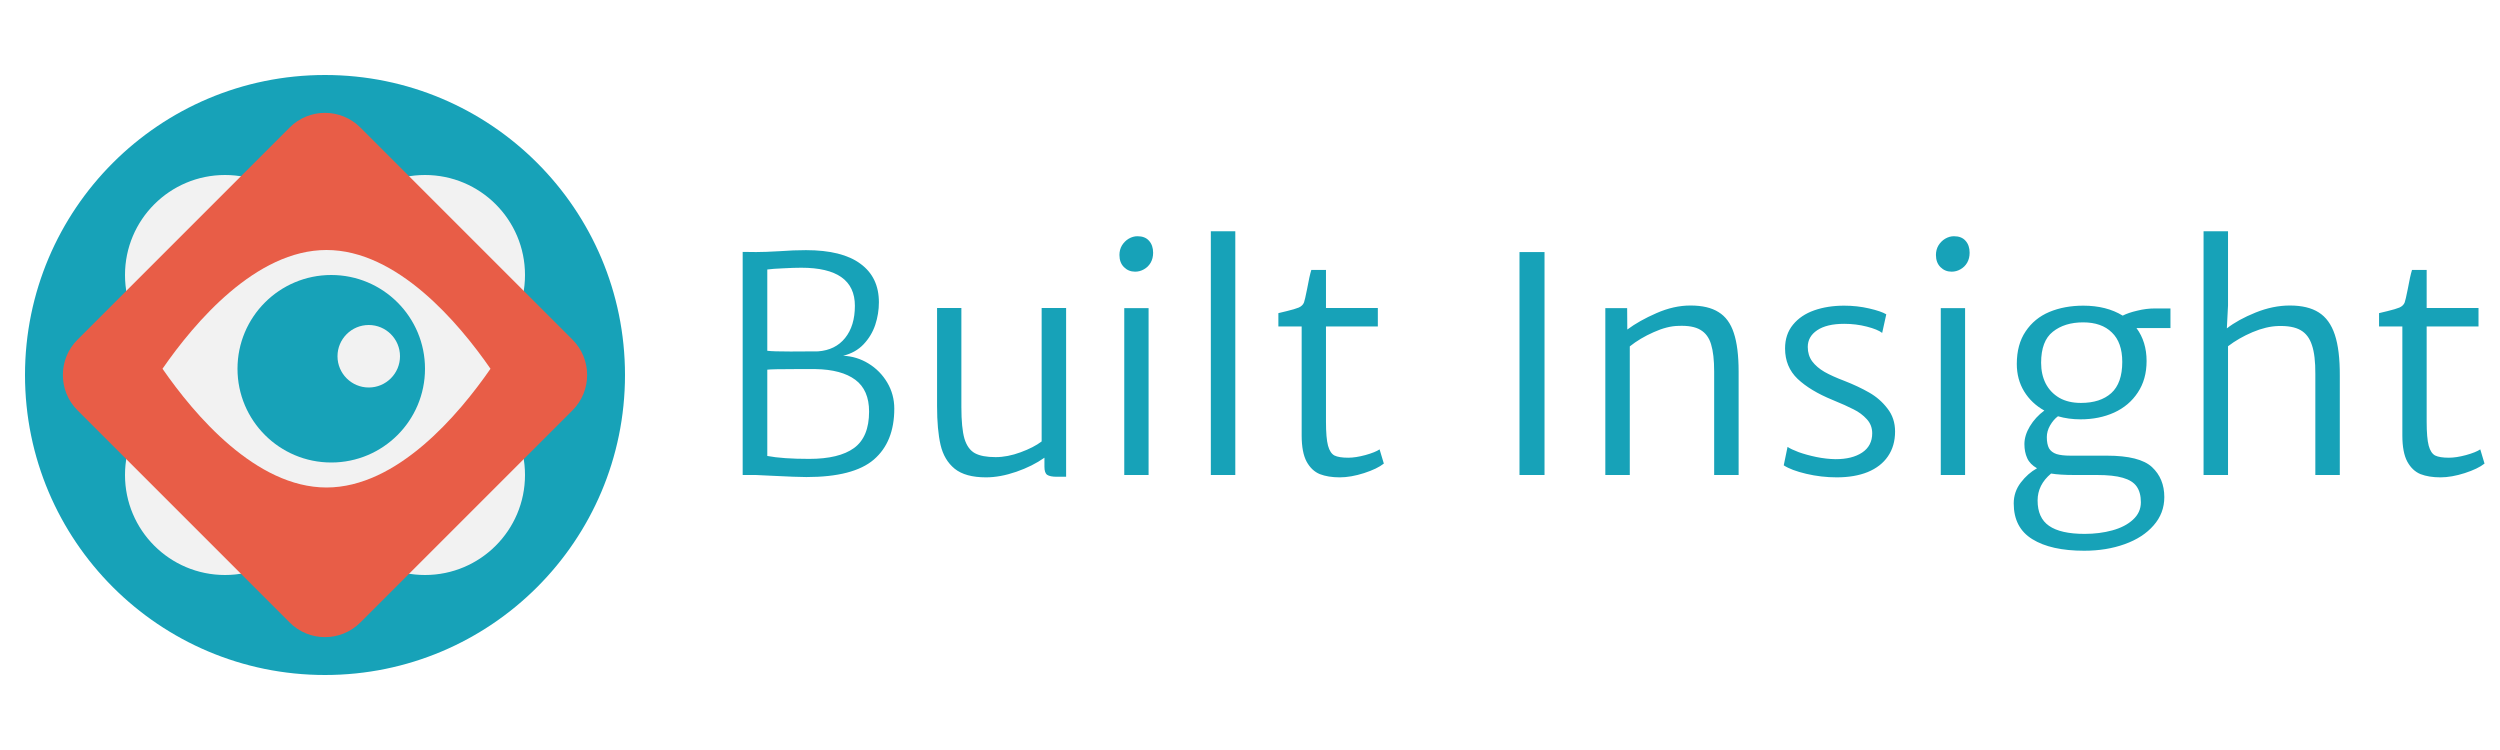
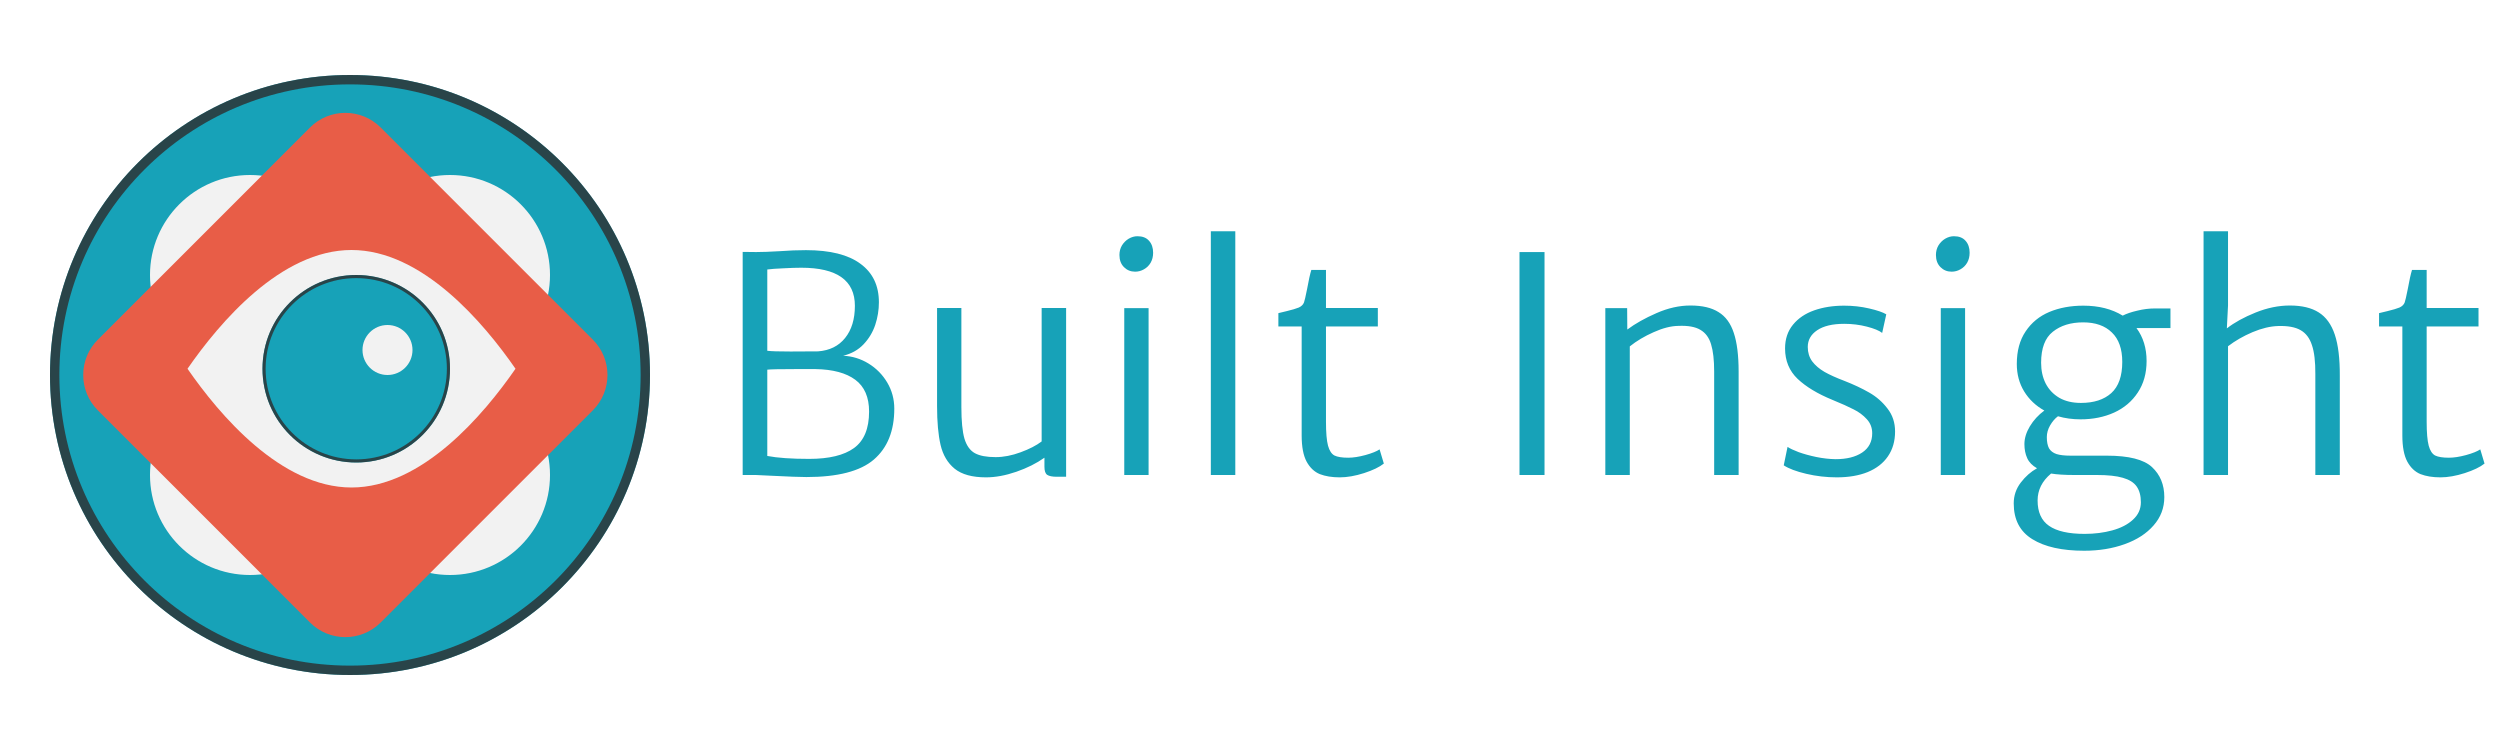
- <svg xmlns="http://www.w3.org/2000/svg" width="200" height="60" viewBox="0 0 200 60" version="1.1">
+ <svg xmlns="http://www.w3.org/2000/svg" width="300" height="90" viewBox="0 0 300 90" version="1.1">
  <g id="Canvas" fill="none">
    <g id="Frame" clip-path="url(#clip0)">
-       <rect width="200" height="60" fill="white" />
-       <circle id="Ellipse" cx="24" cy="24" r="24" transform="translate(2 6)" fill="#17A2B8" />
+       <rect width="200" height="60" fill="white" transform="scale(1.5)" />
+       <path id="Built Insight" d="M 3.492 6.164C 3.961 6.164 4.594 6.141 5.391 6.094C 6.117 6.039 6.812 6.012 7.477 6.012C 9.406 6.012 10.859 6.375 11.836 7.102C 12.82 7.82 13.312 8.848 13.312 10.184C 13.312 10.793 13.215 11.395 13.02 11.988C 12.824 12.574 12.512 13.094 12.082 13.547C 11.66 13.992 11.117 14.297 10.453 14.461C 11.18 14.492 11.855 14.699 12.48 15.082C 13.105 15.465 13.605 15.973 13.98 16.605C 14.355 17.238 14.543 17.934 14.543 18.691C 14.543 20.473 13.996 21.832 12.902 22.77C 11.816 23.699 10.02 24.164 7.512 24.164C 7.027 24.164 6.09 24.129 4.699 24.059C 4.082 24.027 3.668 24.008 3.457 24L 2.414 24L 2.414 6.152L 3.492 6.164ZM 8.449 14.109C 9.371 14.039 10.09 13.684 10.605 13.043C 11.129 12.395 11.391 11.535 11.391 10.465C 11.391 8.434 9.961 7.418 7.102 7.418C 6.711 7.418 6.23 7.434 5.66 7.465C 5.098 7.488 4.672 7.52 4.383 7.559L 4.383 14.062C 4.688 14.102 5.309 14.121 6.246 14.121L 8.449 14.109ZM 7.734 22.711C 9.328 22.711 10.523 22.422 11.32 21.844C 12.125 21.258 12.527 20.285 12.527 18.926C 12.527 17.777 12.16 16.93 11.426 16.383C 10.691 15.836 9.629 15.551 8.238 15.527L 6.668 15.527C 5.387 15.527 4.625 15.543 4.383 15.574L 4.383 22.477C 5.203 22.633 6.32 22.711 7.734 22.711ZM 28.289 10.641L 28.289 24.141L 27.539 24.141C 27.188 24.141 26.934 24.09 26.777 23.988C 26.629 23.887 26.555 23.672 26.555 23.344L 26.555 22.617C 25.914 23.07 25.164 23.445 24.305 23.742C 23.445 24.039 22.637 24.188 21.879 24.188C 20.777 24.188 19.941 23.957 19.371 23.496C 18.809 23.035 18.434 22.402 18.246 21.598C 18.059 20.793 17.965 19.754 17.965 18.48L 17.965 10.641L 19.91 10.641L 19.91 18.562C 19.91 19.68 19.992 20.523 20.156 21.094C 20.328 21.656 20.605 22.043 20.988 22.254C 21.371 22.465 21.926 22.57 22.652 22.57C 23.285 22.57 23.949 22.441 24.645 22.184C 25.348 21.926 25.91 21.637 26.332 21.316L 26.332 10.641L 28.289 10.641ZM 34.887 10.652L 34.887 24L 32.941 24L 32.941 10.652L 34.887 10.652ZM 32.555 6.398C 32.555 6.117 32.621 5.863 32.754 5.637C 32.895 5.41 33.074 5.23 33.293 5.098C 33.52 4.965 33.754 4.898 33.996 4.898C 34.402 4.898 34.711 5.02 34.922 5.262C 35.141 5.504 35.25 5.824 35.25 6.223C 35.25 6.52 35.184 6.785 35.051 7.02C 34.918 7.246 34.738 7.422 34.512 7.547C 34.293 7.672 34.059 7.734 33.809 7.734C 33.457 7.734 33.16 7.613 32.918 7.371C 32.676 7.129 32.555 6.805 32.555 6.398ZM 41.824 4.5L 41.824 24L 39.867 24L 39.867 4.5L 41.824 4.5ZM 47.133 12.117L 45.27 12.117L 45.27 11.051C 45.402 11.012 45.629 10.957 45.949 10.887C 46.371 10.785 46.688 10.691 46.898 10.605C 47.109 10.512 47.25 10.375 47.32 10.195C 47.367 10.07 47.449 9.715 47.566 9.129C 47.691 8.434 47.805 7.922 47.906 7.594L 49.078 7.594L 49.078 10.641L 53.227 10.641L 53.227 12.117L 49.078 12.117L 49.078 19.734C 49.078 20.609 49.133 21.25 49.242 21.656C 49.352 22.055 49.523 22.316 49.758 22.441C 50 22.559 50.367 22.617 50.859 22.617C 51.25 22.617 51.707 22.547 52.23 22.406C 52.762 22.258 53.141 22.105 53.367 21.949L 53.707 23.086C 53.355 23.367 52.828 23.621 52.125 23.848C 51.422 24.074 50.773 24.188 50.18 24.188C 49.562 24.188 49.031 24.102 48.586 23.93C 48.148 23.75 47.797 23.418 47.531 22.934C 47.266 22.441 47.133 21.742 47.133 20.836L 47.133 12.117ZM 66.562 6.164L 66.562 24L 64.559 24L 64.559 6.164L 66.562 6.164ZM 73.172 10.652L 73.184 12.363C 73.824 11.887 74.602 11.449 75.516 11.051C 76.438 10.645 77.344 10.441 78.234 10.441C 79.18 10.441 79.93 10.617 80.484 10.969C 81.047 11.312 81.453 11.867 81.703 12.633C 81.961 13.398 82.09 14.434 82.09 15.738L 82.09 24L 80.133 24L 80.133 15.727C 80.133 14.805 80.051 14.078 79.887 13.547C 79.731 13.016 79.445 12.629 79.031 12.387C 78.625 12.145 78.043 12.039 77.285 12.07C 76.684 12.078 76.019 12.246 75.293 12.574C 74.566 12.895 73.93 13.273 73.383 13.711L 73.383 24L 71.426 24L 71.426 10.652L 73.172 10.652ZM 86.004 21.75C 86.184 21.875 86.481 22.016 86.894 22.172C 87.309 22.32 87.777 22.449 88.301 22.559C 88.832 22.668 89.348 22.727 89.848 22.734C 90.731 22.734 91.438 22.559 91.969 22.207C 92.508 21.848 92.777 21.332 92.777 20.66C 92.777 20.223 92.633 19.848 92.344 19.535C 92.055 19.215 91.703 18.953 91.289 18.75C 90.883 18.539 90.316 18.285 89.59 17.988C 88.41 17.504 87.484 16.945 86.812 16.312C 86.141 15.672 85.805 14.859 85.805 13.875C 85.805 13.125 86.016 12.492 86.438 11.977C 86.859 11.461 87.426 11.078 88.137 10.828C 88.848 10.578 89.644 10.453 90.527 10.453C 91.223 10.453 91.891 10.527 92.531 10.676C 93.172 10.824 93.629 10.98 93.902 11.145L 93.574 12.633C 93.332 12.445 92.922 12.277 92.344 12.129C 91.766 11.98 91.164 11.906 90.539 11.906C 89.602 11.906 88.879 12.078 88.371 12.422C 87.871 12.758 87.621 13.203 87.621 13.758C 87.621 14.195 87.738 14.578 87.973 14.906C 88.215 15.227 88.543 15.508 88.957 15.75C 89.371 15.984 89.898 16.223 90.539 16.465C 91.297 16.762 91.961 17.074 92.531 17.402C 93.109 17.73 93.598 18.156 93.996 18.68C 94.402 19.195 94.606 19.809 94.606 20.52C 94.606 21.293 94.414 21.957 94.031 22.512C 93.656 23.059 93.117 23.477 92.414 23.766C 91.719 24.047 90.894 24.188 89.941 24.188C 89.113 24.188 88.301 24.094 87.504 23.906C 86.707 23.719 86.106 23.492 85.699 23.227L 86.004 21.75ZM 100.207 10.652L 100.207 24L 98.262 24L 98.262 10.652L 100.207 10.652ZM 97.875 6.398C 97.875 6.117 97.941 5.863 98.074 5.637C 98.215 5.41 98.394 5.23 98.613 5.098C 98.84 4.965 99.074 4.898 99.316 4.898C 99.723 4.898 100.031 5.02 100.242 5.262C 100.461 5.504 100.57 5.824 100.57 6.223C 100.57 6.52 100.504 6.785 100.371 7.02C 100.238 7.246 100.059 7.422 99.832 7.547C 99.613 7.672 99.379 7.734 99.129 7.734C 98.777 7.734 98.481 7.613 98.238 7.371C 97.996 7.129 97.875 6.805 97.875 6.398ZM 116.637 12.246L 113.918 12.246C 114.457 12.973 114.727 13.852 114.727 14.883C 114.727 15.859 114.492 16.699 114.023 17.402C 113.562 18.105 112.93 18.641 112.125 19.008C 111.328 19.367 110.434 19.547 109.441 19.547C 108.801 19.547 108.199 19.465 107.637 19.301C 107.395 19.48 107.184 19.727 107.004 20.039C 106.832 20.344 106.746 20.652 106.746 20.965C 106.746 21.348 106.805 21.648 106.922 21.867C 107.047 22.078 107.246 22.23 107.52 22.324C 107.793 22.41 108.172 22.453 108.656 22.453L 111.551 22.453C 113.301 22.453 114.504 22.758 115.16 23.367C 115.816 23.977 116.145 24.777 116.145 25.77C 116.145 26.629 115.859 27.383 115.289 28.031C 114.727 28.68 113.957 29.18 112.98 29.531C 112.004 29.883 110.922 30.059 109.734 30.059C 107.961 30.059 106.578 29.75 105.586 29.133C 104.594 28.523 104.098 27.57 104.098 26.273C 104.098 25.656 104.285 25.102 104.66 24.609C 105.035 24.117 105.469 23.734 105.961 23.461C 105.586 23.25 105.324 22.98 105.176 22.652C 105.027 22.324 104.953 21.949 104.953 21.527C 104.953 21.066 105.098 20.594 105.387 20.109C 105.684 19.617 106.07 19.195 106.547 18.844C 105.859 18.461 105.32 17.949 104.93 17.309C 104.539 16.668 104.344 15.938 104.344 15.117C 104.344 14.078 104.578 13.211 105.047 12.516C 105.516 11.812 106.148 11.293 106.945 10.957C 107.75 10.621 108.656 10.453 109.664 10.453C 110.898 10.453 111.949 10.719 112.816 11.25C 113.121 11.094 113.512 10.961 113.988 10.852C 114.465 10.734 114.93 10.676 115.383 10.676L 116.637 10.676L 116.637 12.246ZM 109.477 18.234C 110.508 18.234 111.316 17.973 111.902 17.449C 112.488 16.918 112.781 16.086 112.781 14.953C 112.781 13.914 112.504 13.129 111.949 12.598C 111.402 12.059 110.637 11.789 109.652 11.789C 108.66 11.789 107.852 12.039 107.227 12.539C 106.602 13.031 106.289 13.859 106.289 15.023C 106.289 15.641 106.41 16.191 106.652 16.676C 106.902 17.16 107.266 17.543 107.742 17.824C 108.219 18.098 108.797 18.234 109.477 18.234ZM 108.949 24C 108.176 24 107.555 23.961 107.086 23.883C 106.367 24.484 106.008 25.203 106.008 26.039C 106.008 26.969 106.312 27.645 106.922 28.066C 107.539 28.496 108.488 28.711 109.77 28.711C 110.566 28.711 111.305 28.617 111.984 28.43C 112.672 28.242 113.223 27.957 113.637 27.574C 114.059 27.191 114.27 26.727 114.27 26.18C 114.27 25.656 114.156 25.234 113.93 24.914C 113.711 24.602 113.344 24.371 112.828 24.223C 112.32 24.074 111.629 24 110.754 24L 108.949 24ZM 126.188 10.441C 127.148 10.441 127.918 10.625 128.496 10.992C 129.082 11.359 129.512 11.953 129.785 12.773C 130.059 13.594 130.191 14.691 130.184 16.066L 130.184 24L 128.227 24L 128.227 15.926C 128.234 14.941 128.145 14.172 127.957 13.617C 127.777 13.055 127.473 12.652 127.043 12.41C 126.621 12.168 126.027 12.059 125.262 12.082C 124.629 12.098 123.941 12.262 123.199 12.574C 122.465 12.887 121.812 13.262 121.242 13.699L 121.242 24L 119.285 24L 119.285 4.5L 121.242 4.5L 121.242 10.441L 121.148 12.27C 121.75 11.801 122.516 11.379 123.445 11.004C 124.375 10.629 125.289 10.441 126.188 10.441ZM 135.188 12.117L 133.324 12.117L 133.324 11.051C 133.457 11.012 133.684 10.957 134.004 10.887C 134.426 10.785 134.742 10.691 134.953 10.605C 135.164 10.512 135.305 10.375 135.375 10.195C 135.422 10.07 135.504 9.715 135.621 9.129C 135.746 8.434 135.859 7.922 135.961 7.594L 137.133 7.594L 137.133 10.641L 141.281 10.641L 141.281 12.117L 137.133 12.117L 137.133 19.734C 137.133 20.609 137.188 21.25 137.297 21.656C 137.406 22.055 137.578 22.316 137.812 22.441C 138.055 22.559 138.422 22.617 138.914 22.617C 139.305 22.617 139.762 22.547 140.285 22.406C 140.816 22.258 141.195 22.105 141.422 21.949L 141.762 23.086C 141.41 23.367 140.883 23.621 140.18 23.848C 139.477 24.074 138.828 24.188 138.234 24.188C 137.617 24.188 137.086 24.102 136.641 23.93C 136.203 23.75 135.852 23.418 135.586 22.934C 135.32 22.441 135.188 21.742 135.188 20.836L 135.188 12.117Z" transform="translate(85.5 21) scale(1.5)" fill="#17A2B8" />
+       <g id="Ellipse" transform="translate(6 9) scale(1.5)">
+         <circle cx="24" cy="24" r="24" fill="#17A2B8" />
+         <circle cx="24" cy="24" r="23.625" stroke="#2D2D2D" stroke-opacity="0.8" stroke-width="0.75" />
+       </g>
      <g id="Group">
-         <path id="Ellipse 2" d="M 16 8C 16 12.418 12.418 16 8 16C 3.582 16 0 12.418 0 8C 0 3.582 3.582 0 8 0C 12.418 0 16 3.582 16 8Z" transform="translate(26 14)" fill="#F2F2F2" />
-         <path id="Ellipse 2.1" d="M 16 8C 16 12.418 12.418 16 8 16C 3.582 16 0 12.418 0 8C 0 3.582 3.582 0 8 0C 12.418 0 16 3.582 16 8Z" transform="translate(10 30)" fill="#F2F2F2" />
-         <path id="Ellipse 2.2" d="M 16 8C 16 12.418 12.418 16 8 16C 3.582 16 0 12.418 0 8C 0 3.582 3.582 0 8 0C 12.418 0 16 3.582 16 8Z" transform="translate(26 30)" fill="#F2F2F2" />
-         <path id="Ellipse 2.3" d="M 16 8C 16 12.418 12.418 16 8 16C 3.582 16 0 12.418 0 8C 0 3.582 3.582 0 8 0C 12.418 0 16 3.582 16 8Z" transform="translate(10 14)" fill="#F2F2F2" />
+         <path id="Ellipse 2" d="M 16 8C 16 12.418 12.418 16 8 16C 3.582 16 0 12.418 0 8C 0 3.582 3.582 0 8 0C 12.418 0 16 3.582 16 8Z" transform="translate(42 21) scale(1.5)" fill="#F2F2F2" />
+         <path id="Ellipse 2.1" d="M 16 8C 16 12.418 12.418 16 8 16C 3.582 16 0 12.418 0 8C 0 3.582 3.582 0 8 0C 12.418 0 16 3.582 16 8Z" transform="translate(18 45.0001) scale(1.5)" fill="#F2F2F2" />
+         <path id="Ellipse 2.2" d="M 16 8C 16 12.418 12.418 16 8 16C 3.582 16 0 12.418 0 8C 0 3.582 3.582 0 8 0C 12.418 0 16 3.582 16 8Z" transform="translate(42 45.0001) scale(1.5)" fill="#F2F2F2" />
+         <path id="Ellipse 2.3" d="M 16 8C 16 12.418 12.418 16 8 16C 3.582 16 0 12.418 0 8C 0 3.582 3.582 0 8 0C 12.418 0 16 3.582 16 8Z" transform="translate(18 21) scale(1.5)" fill="#F2F2F2" />
      </g>
-       <path id="Built Insight" d="M 3.492 6.164C 3.961 6.164 4.594 6.141 5.391 6.094C 6.117 6.039 6.812 6.012 7.477 6.012C 9.406 6.012 10.859 6.375 11.836 7.102C 12.82 7.82 13.312 8.848 13.312 10.184C 13.312 10.793 13.215 11.395 13.02 11.988C 12.824 12.574 12.512 13.094 12.082 13.547C 11.66 13.992 11.117 14.297 10.453 14.461C 11.18 14.492 11.855 14.699 12.48 15.082C 13.105 15.465 13.605 15.973 13.98 16.605C 14.355 17.238 14.543 17.934 14.543 18.691C 14.543 20.473 13.996 21.832 12.902 22.77C 11.816 23.699 10.02 24.164 7.512 24.164C 7.027 24.164 6.09 24.129 4.699 24.059C 4.082 24.027 3.668 24.008 3.457 24L 2.414 24L 2.414 6.152L 3.492 6.164ZM 8.449 14.109C 9.371 14.039 10.09 13.684 10.605 13.043C 11.129 12.395 11.391 11.535 11.391 10.465C 11.391 8.434 9.961 7.418 7.102 7.418C 6.711 7.418 6.23 7.434 5.66 7.465C 5.098 7.488 4.672 7.52 4.383 7.559L 4.383 14.062C 4.688 14.102 5.309 14.121 6.246 14.121L 8.449 14.109ZM 7.734 22.711C 9.328 22.711 10.523 22.422 11.32 21.844C 12.125 21.258 12.527 20.285 12.527 18.926C 12.527 17.777 12.16 16.93 11.426 16.383C 10.691 15.836 9.629 15.551 8.238 15.527L 6.668 15.527C 5.387 15.527 4.625 15.543 4.383 15.574L 4.383 22.477C 5.203 22.633 6.32 22.711 7.734 22.711ZM 28.289 10.641L 28.289 24.141L 27.539 24.141C 27.188 24.141 26.934 24.09 26.777 23.988C 26.629 23.887 26.555 23.672 26.555 23.344L 26.555 22.617C 25.914 23.07 25.164 23.445 24.305 23.742C 23.445 24.039 22.637 24.188 21.879 24.188C 20.777 24.188 19.941 23.957 19.371 23.496C 18.809 23.035 18.434 22.402 18.246 21.598C 18.059 20.793 17.965 19.754 17.965 18.48L 17.965 10.641L 19.91 10.641L 19.91 18.562C 19.91 19.68 19.992 20.523 20.156 21.094C 20.328 21.656 20.605 22.043 20.988 22.254C 21.371 22.465 21.926 22.57 22.652 22.57C 23.285 22.57 23.949 22.441 24.645 22.184C 25.348 21.926 25.91 21.637 26.332 21.316L 26.332 10.641L 28.289 10.641ZM 34.887 10.652L 34.887 24L 32.941 24L 32.941 10.652L 34.887 10.652ZM 32.555 6.398C 32.555 6.117 32.621 5.863 32.754 5.637C 32.895 5.41 33.074 5.23 33.293 5.098C 33.52 4.965 33.754 4.898 33.996 4.898C 34.402 4.898 34.711 5.02 34.922 5.262C 35.141 5.504 35.25 5.824 35.25 6.223C 35.25 6.52 35.184 6.785 35.051 7.02C 34.918 7.246 34.738 7.422 34.512 7.547C 34.293 7.672 34.059 7.734 33.809 7.734C 33.457 7.734 33.16 7.613 32.918 7.371C 32.676 7.129 32.555 6.805 32.555 6.398ZM 41.824 4.5L 41.824 24L 39.867 24L 39.867 4.5L 41.824 4.5ZM 47.133 12.117L 45.27 12.117L 45.27 11.051C 45.402 11.012 45.629 10.957 45.949 10.887C 46.371 10.785 46.688 10.691 46.898 10.605C 47.109 10.512 47.25 10.375 47.32 10.195C 47.367 10.07 47.449 9.715 47.566 9.129C 47.691 8.434 47.805 7.922 47.906 7.594L 49.078 7.594L 49.078 10.641L 53.227 10.641L 53.227 12.117L 49.078 12.117L 49.078 19.734C 49.078 20.609 49.133 21.25 49.242 21.656C 49.352 22.055 49.523 22.316 49.758 22.441C 50 22.559 50.367 22.617 50.859 22.617C 51.25 22.617 51.707 22.547 52.23 22.406C 52.762 22.258 53.141 22.105 53.367 21.949L 53.707 23.086C 53.355 23.367 52.828 23.621 52.125 23.848C 51.422 24.074 50.773 24.188 50.18 24.188C 49.562 24.188 49.031 24.102 48.586 23.93C 48.148 23.75 47.797 23.418 47.531 22.934C 47.266 22.441 47.133 21.742 47.133 20.836L 47.133 12.117ZM 66.562 6.164L 66.562 24L 64.559 24L 64.559 6.164L 66.562 6.164ZM 73.172 10.652L 73.184 12.363C 73.824 11.887 74.602 11.449 75.516 11.051C 76.438 10.645 77.344 10.441 78.234 10.441C 79.18 10.441 79.93 10.617 80.484 10.969C 81.047 11.312 81.453 11.867 81.703 12.633C 81.961 13.398 82.09 14.434 82.09 15.738L 82.09 24L 80.133 24L 80.133 15.727C 80.133 14.805 80.051 14.078 79.887 13.547C 79.731 13.016 79.445 12.629 79.031 12.387C 78.625 12.145 78.043 12.039 77.285 12.07C 76.684 12.078 76.019 12.246 75.293 12.574C 74.566 12.895 73.93 13.273 73.383 13.711L 73.383 24L 71.426 24L 71.426 10.652L 73.172 10.652ZM 86.004 21.75C 86.184 21.875 86.481 22.016 86.894 22.172C 87.309 22.32 87.777 22.449 88.301 22.559C 88.832 22.668 89.348 22.727 89.848 22.734C 90.731 22.734 91.438 22.559 91.969 22.207C 92.508 21.848 92.777 21.332 92.777 20.66C 92.777 20.223 92.633 19.848 92.344 19.535C 92.055 19.215 91.703 18.953 91.289 18.75C 90.883 18.539 90.316 18.285 89.59 17.988C 88.41 17.504 87.484 16.945 86.812 16.312C 86.141 15.672 85.805 14.859 85.805 13.875C 85.805 13.125 86.016 12.492 86.438 11.977C 86.859 11.461 87.426 11.078 88.137 10.828C 88.848 10.578 89.644 10.453 90.527 10.453C 91.223 10.453 91.891 10.527 92.531 10.676C 93.172 10.824 93.629 10.98 93.902 11.145L 93.574 12.633C 93.332 12.445 92.922 12.277 92.344 12.129C 91.766 11.98 91.164 11.906 90.539 11.906C 89.602 11.906 88.879 12.078 88.371 12.422C 87.871 12.758 87.621 13.203 87.621 13.758C 87.621 14.195 87.738 14.578 87.973 14.906C 88.215 15.227 88.543 15.508 88.957 15.75C 89.371 15.984 89.898 16.223 90.539 16.465C 91.297 16.762 91.961 17.074 92.531 17.402C 93.109 17.73 93.598 18.156 93.996 18.68C 94.402 19.195 94.606 19.809 94.606 20.52C 94.606 21.293 94.414 21.957 94.031 22.512C 93.656 23.059 93.117 23.477 92.414 23.766C 91.719 24.047 90.894 24.188 89.941 24.188C 89.113 24.188 88.301 24.094 87.504 23.906C 86.707 23.719 86.106 23.492 85.699 23.227L 86.004 21.75ZM 100.207 10.652L 100.207 24L 98.262 24L 98.262 10.652L 100.207 10.652ZM 97.875 6.398C 97.875 6.117 97.941 5.863 98.074 5.637C 98.215 5.41 98.394 5.23 98.613 5.098C 98.84 4.965 99.074 4.898 99.316 4.898C 99.723 4.898 100.031 5.02 100.242 5.262C 100.461 5.504 100.57 5.824 100.57 6.223C 100.57 6.52 100.504 6.785 100.371 7.02C 100.238 7.246 100.059 7.422 99.832 7.547C 99.613 7.672 99.379 7.734 99.129 7.734C 98.777 7.734 98.481 7.613 98.238 7.371C 97.996 7.129 97.875 6.805 97.875 6.398ZM 116.637 12.246L 113.918 12.246C 114.457 12.973 114.727 13.852 114.727 14.883C 114.727 15.859 114.492 16.699 114.023 17.402C 113.562 18.105 112.93 18.641 112.125 19.008C 111.328 19.367 110.434 19.547 109.441 19.547C 108.801 19.547 108.199 19.465 107.637 19.301C 107.395 19.48 107.184 19.727 107.004 20.039C 106.832 20.344 106.746 20.652 106.746 20.965C 106.746 21.348 106.805 21.648 106.922 21.867C 107.047 22.078 107.246 22.23 107.52 22.324C 107.793 22.41 108.172 22.453 108.656 22.453L 111.551 22.453C 113.301 22.453 114.504 22.758 115.16 23.367C 115.816 23.977 116.145 24.777 116.145 25.77C 116.145 26.629 115.859 27.383 115.289 28.031C 114.727 28.68 113.957 29.18 112.98 29.531C 112.004 29.883 110.922 30.059 109.734 30.059C 107.961 30.059 106.578 29.75 105.586 29.133C 104.594 28.523 104.098 27.57 104.098 26.273C 104.098 25.656 104.285 25.102 104.66 24.609C 105.035 24.117 105.469 23.734 105.961 23.461C 105.586 23.25 105.324 22.98 105.176 22.652C 105.027 22.324 104.953 21.949 104.953 21.527C 104.953 21.066 105.098 20.594 105.387 20.109C 105.684 19.617 106.07 19.195 106.547 18.844C 105.859 18.461 105.32 17.949 104.93 17.309C 104.539 16.668 104.344 15.938 104.344 15.117C 104.344 14.078 104.578 13.211 105.047 12.516C 105.516 11.812 106.148 11.293 106.945 10.957C 107.75 10.621 108.656 10.453 109.664 10.453C 110.898 10.453 111.949 10.719 112.816 11.25C 113.121 11.094 113.512 10.961 113.988 10.852C 114.465 10.734 114.93 10.676 115.383 10.676L 116.637 10.676L 116.637 12.246ZM 109.477 18.234C 110.508 18.234 111.316 17.973 111.902 17.449C 112.488 16.918 112.781 16.086 112.781 14.953C 112.781 13.914 112.504 13.129 111.949 12.598C 111.402 12.059 110.637 11.789 109.652 11.789C 108.66 11.789 107.852 12.039 107.227 12.539C 106.602 13.031 106.289 13.859 106.289 15.023C 106.289 15.641 106.41 16.191 106.652 16.676C 106.902 17.16 107.266 17.543 107.742 17.824C 108.219 18.098 108.797 18.234 109.477 18.234ZM 108.949 24C 108.176 24 107.555 23.961 107.086 23.883C 106.367 24.484 106.008 25.203 106.008 26.039C 106.008 26.969 106.312 27.645 106.922 28.066C 107.539 28.496 108.488 28.711 109.77 28.711C 110.566 28.711 111.305 28.617 111.984 28.43C 112.672 28.242 113.223 27.957 113.637 27.574C 114.059 27.191 114.27 26.727 114.27 26.18C 114.27 25.656 114.156 25.234 113.93 24.914C 113.711 24.602 113.344 24.371 112.828 24.223C 112.32 24.074 111.629 24 110.754 24L 108.949 24ZM 126.188 10.441C 127.148 10.441 127.918 10.625 128.496 10.992C 129.082 11.359 129.512 11.953 129.785 12.773C 130.059 13.594 130.191 14.691 130.184 16.066L 130.184 24L 128.227 24L 128.227 15.926C 128.234 14.941 128.145 14.172 127.957 13.617C 127.777 13.055 127.473 12.652 127.043 12.41C 126.621 12.168 126.027 12.059 125.262 12.082C 124.629 12.098 123.941 12.262 123.199 12.574C 122.465 12.887 121.812 13.262 121.242 13.699L 121.242 24L 119.285 24L 119.285 4.5L 121.242 4.5L 121.242 10.441L 121.148 12.27C 121.75 11.801 122.516 11.379 123.445 11.004C 124.375 10.629 125.289 10.441 126.188 10.441ZM 135.188 12.117L 133.324 12.117L 133.324 11.051C 133.457 11.012 133.684 10.957 134.004 10.887C 134.426 10.785 134.742 10.691 134.953 10.605C 135.164 10.512 135.305 10.375 135.375 10.195C 135.422 10.07 135.504 9.715 135.621 9.129C 135.746 8.434 135.859 7.922 135.961 7.594L 137.133 7.594L 137.133 10.641L 141.281 10.641L 141.281 12.117L 137.133 12.117L 137.133 19.734C 137.133 20.609 137.188 21.25 137.297 21.656C 137.406 22.055 137.578 22.316 137.812 22.441C 138.055 22.559 138.422 22.617 138.914 22.617C 139.305 22.617 139.762 22.547 140.285 22.406C 140.816 22.258 141.195 22.105 141.422 21.949L 141.762 23.086C 141.41 23.367 140.883 23.621 140.18 23.848C 139.477 24.074 138.828 24.188 138.234 24.188C 137.617 24.188 137.086 24.102 136.641 23.93C 136.203 23.75 135.852 23.418 135.586 22.934C 135.32 22.441 135.188 21.742 135.188 20.836L 135.188 12.117Z" transform="translate(57 14)" fill="#17A2B8" />
-       <rect id="Rectangle" width="32" height="32" rx="4" transform="matrix(0.707107 -0.707107 0.707107 0.707107 3.37258 30)" fill="#E85D47" />
-       <path id="Intersect" d="M 0 9.5C 2.56 5.802 7.476 0 13.12 0C 18.764 0 23.68 5.802 26.24 9.5C 23.68 13.198 18.764 19 13.12 19C 7.476 19 2.56 13.198 0 9.5Z" transform="translate(13 20)" fill="#F2F2F2" />
-       <circle id="Ellipse_2" cx="7.5" cy="7.5" r="7.5" transform="translate(19 22)" fill="#17A2B8" />
-       <circle id="Ellipse 2_2" cx="2.5" cy="2.5" r="2.5" transform="translate(27 26)" fill="#F2F2F2" />
+       <rect id="Rectangle" width="32" height="32" rx="4" transform="matrix(1.06066 -1.06066 1.06066 1.06066 7.5 45)" fill="#E85D47" />
+       <path id="Intersect" d="M 0 9.5C 2.56 5.802 7.476 0 13.12 0C 18.764 0 23.68 5.802 26.24 9.5C 23.68 13.198 18.764 19 13.12 19C 7.476 19 2.56 13.198 0 9.5Z" transform="translate(22.5 30) scale(1.5)" fill="#F2F2F2" />
+       <g id="Ellipse_2" transform="translate(31.5 33) scale(1.5)">
+         <circle cx="7.5" cy="7.5" r="7.5" fill="#17A2B8" />
+         <circle cx="7.5" cy="7.5" r="7.375" stroke="#2D2D2D" stroke-opacity="0.8" stroke-width="0.25" />
+       </g>
+       <circle id="Ellipse 2_2" cx="2" cy="2" r="2" transform="translate(43.5 39) scale(1.5)" fill="#F2F2F2" />
    </g>
  </g>
  <defs>
    <clipPath id="clip0">
-       <rect width="200" height="60" fill="white" />
+       <rect width="200" height="60" fill="white" transform="scale(1.5)" />
    </clipPath>
  </defs>
</svg>
